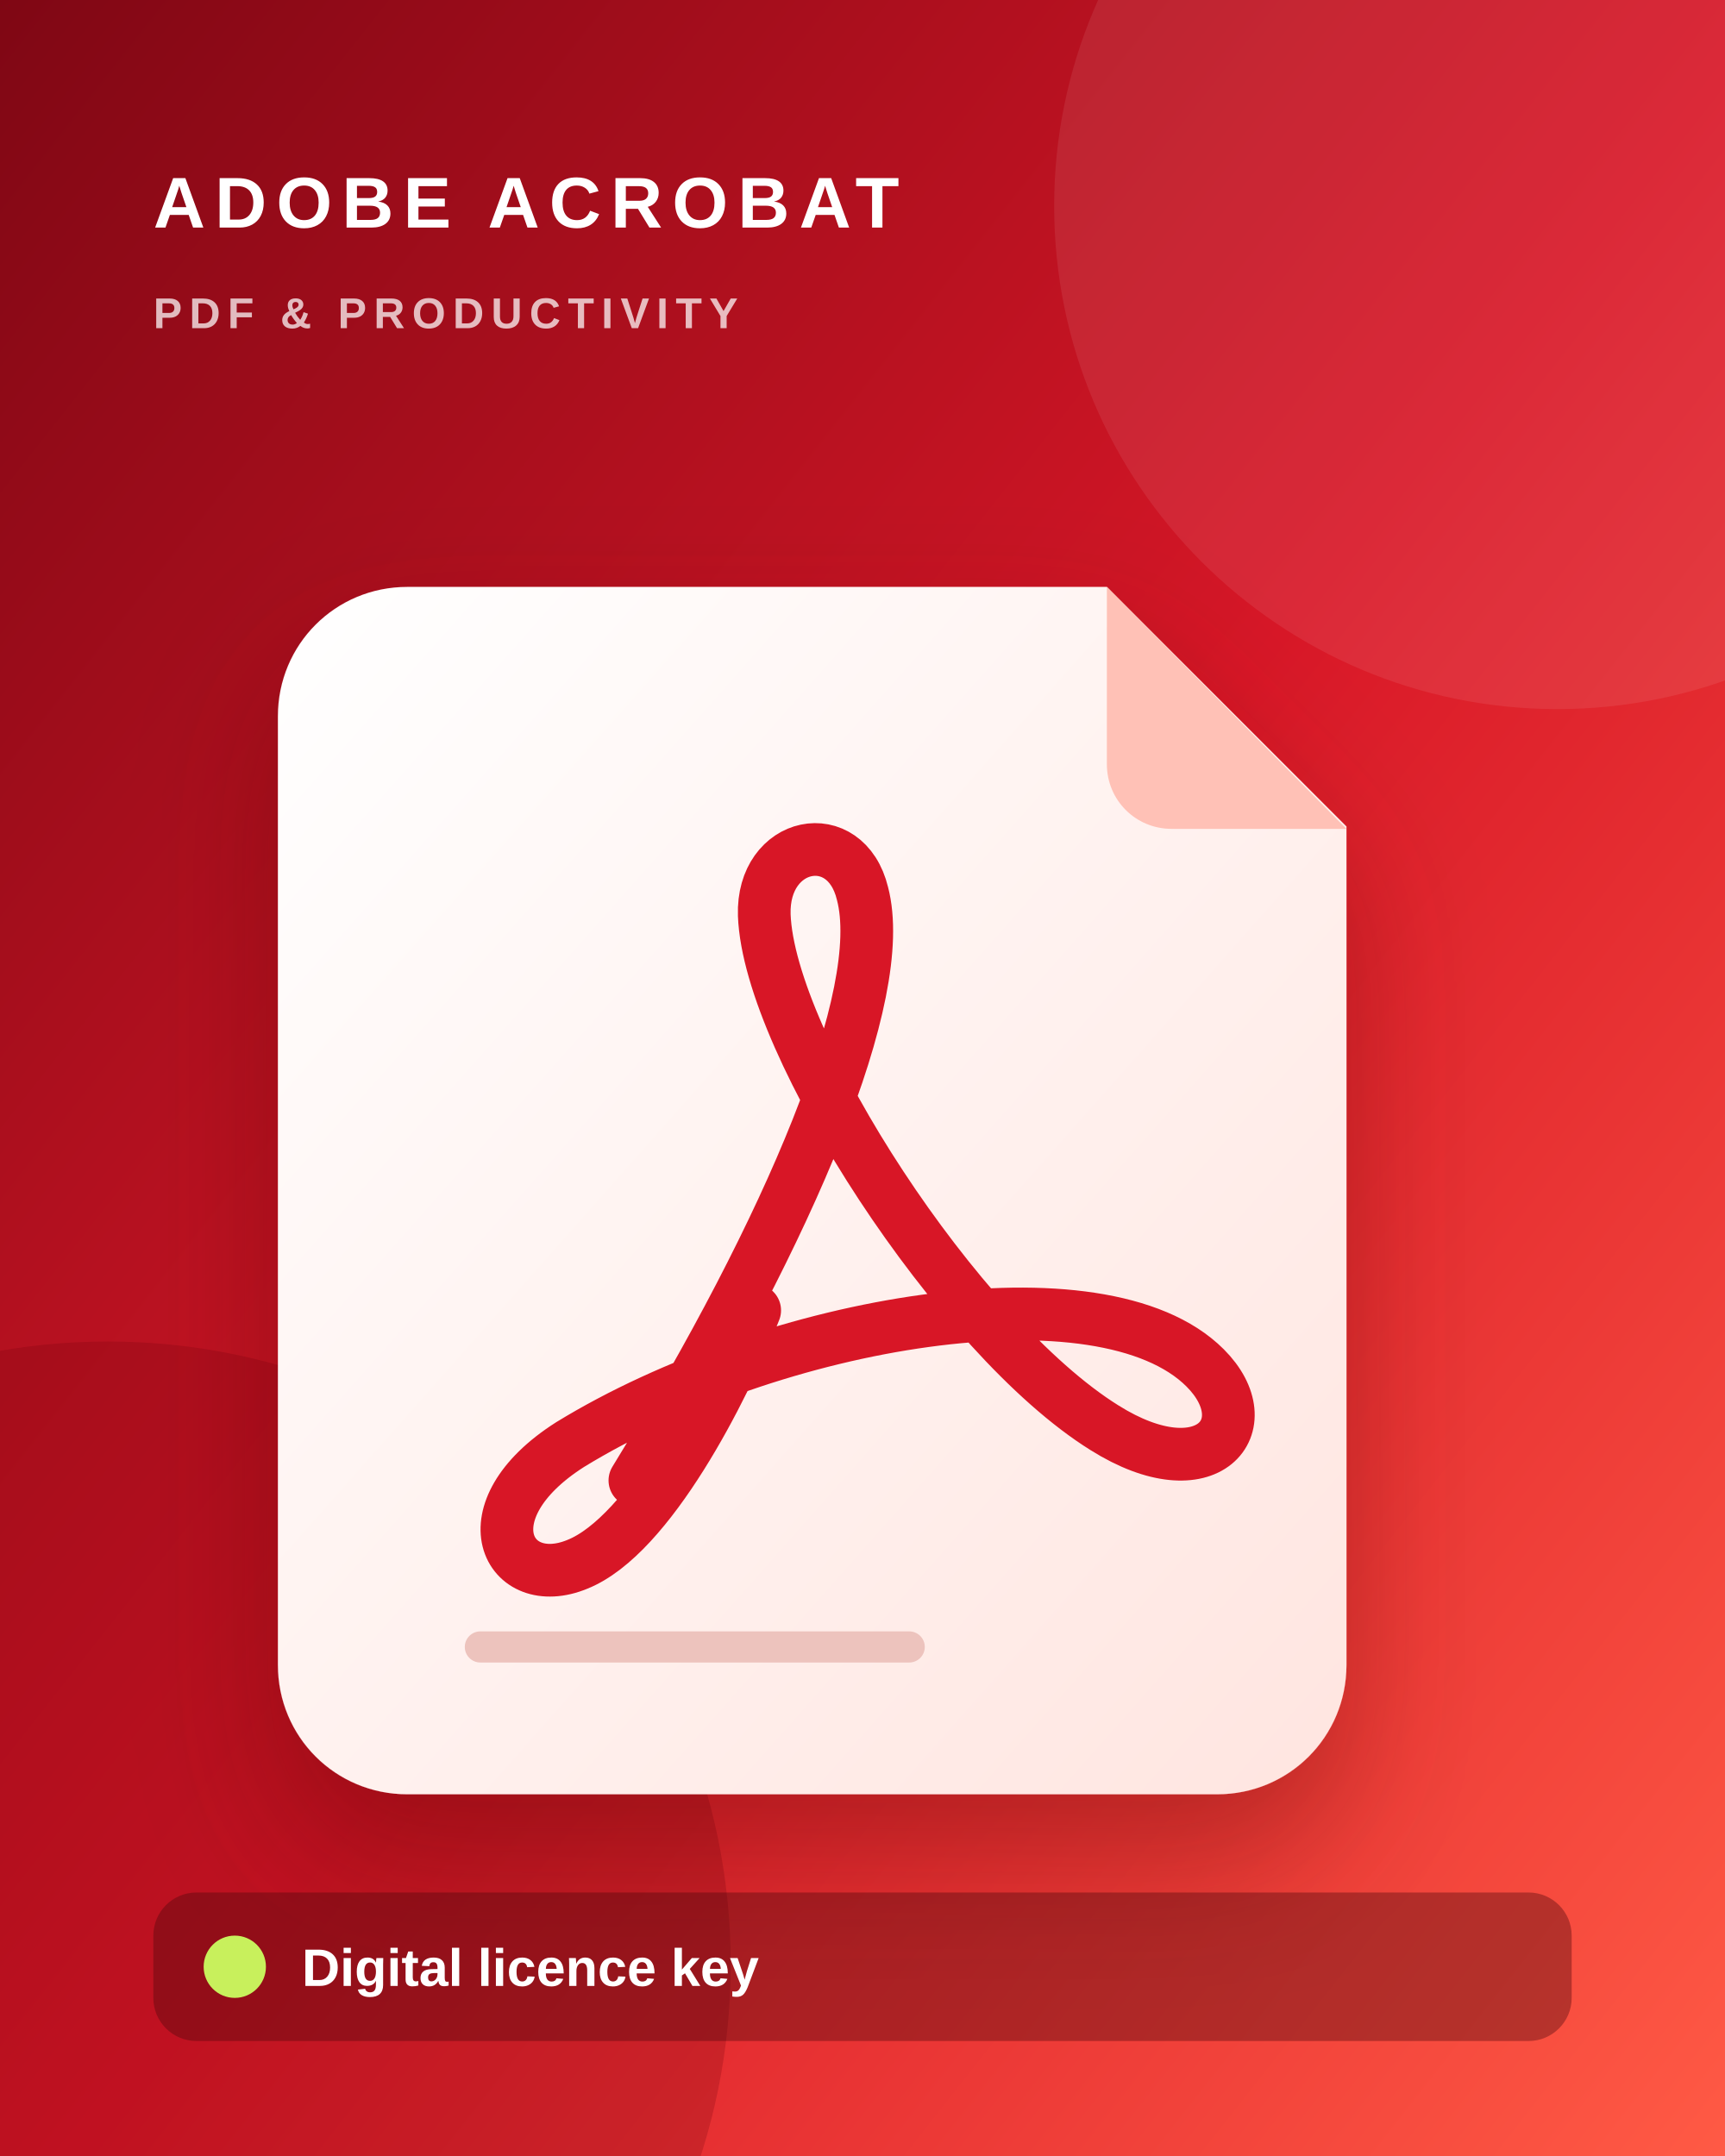
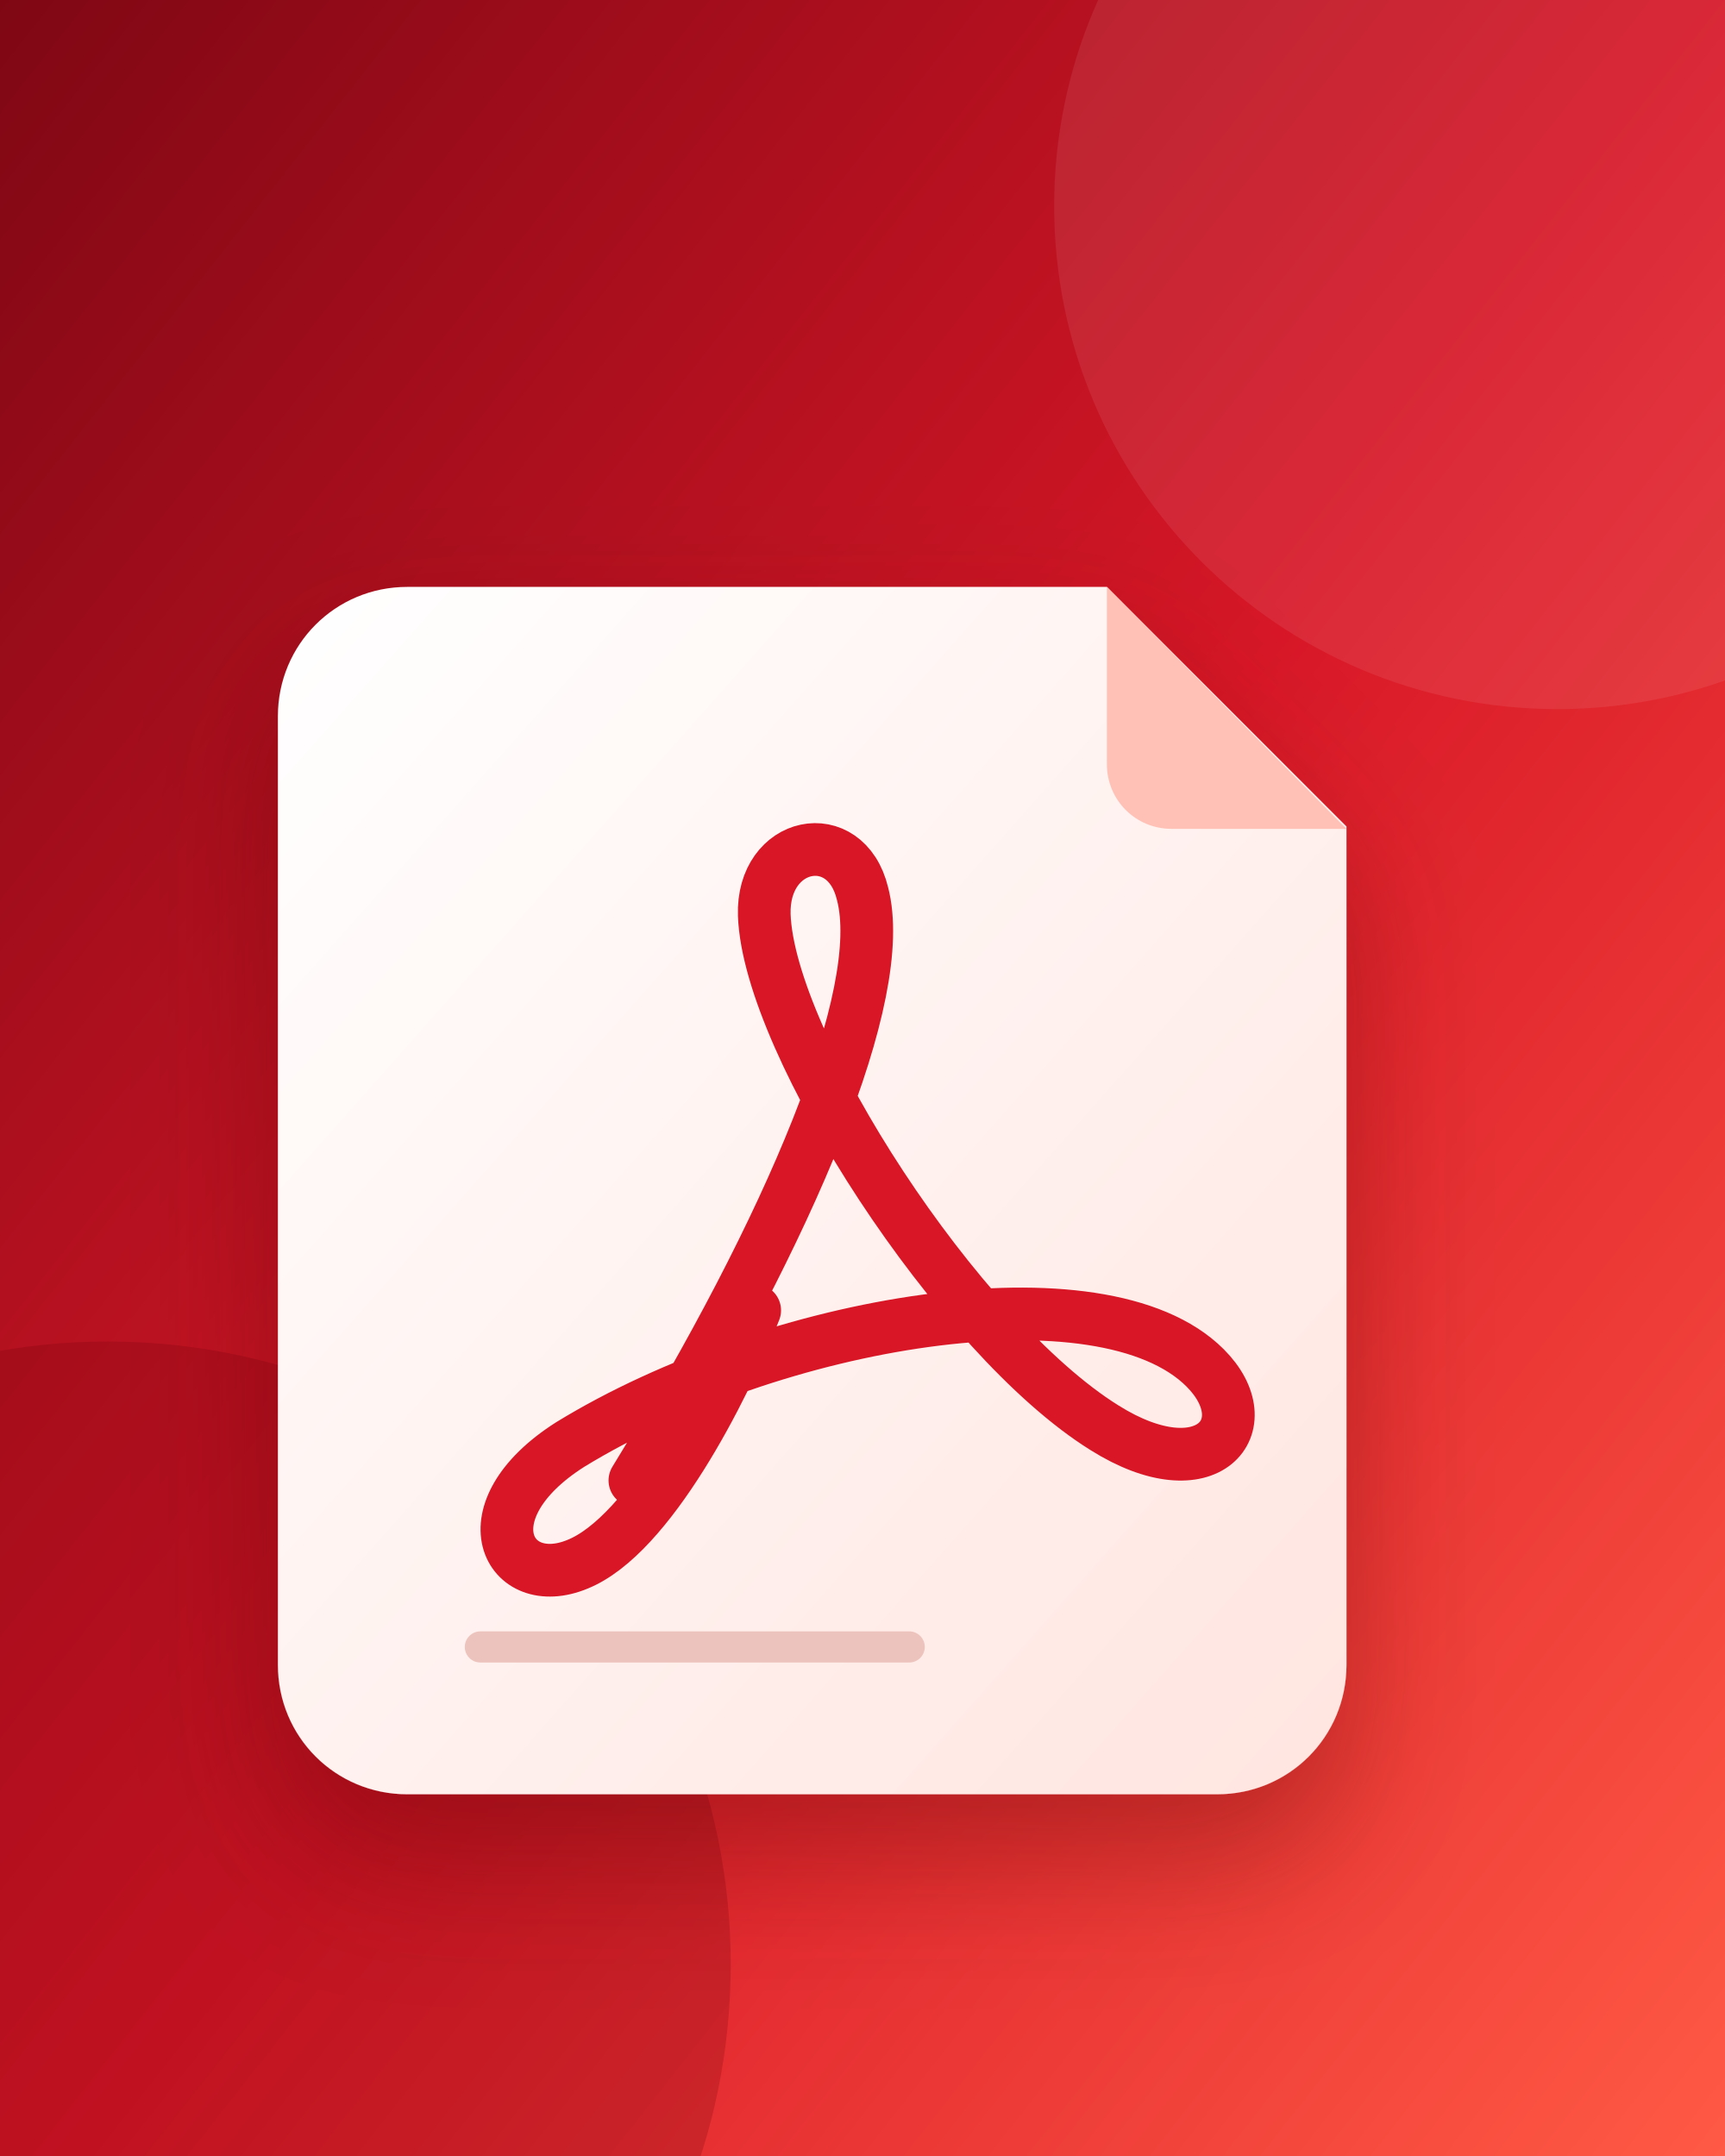
<svg xmlns="http://www.w3.org/2000/svg" viewBox="0 0 720 900" role="img" aria-labelledby="title desc">
  <defs>
    <linearGradient id="background" x1="0" y1="0" x2="1" y2="1">
      <stop offset="0" stop-color="#7f0714" />
      <stop offset="0.52" stop-color="#d81727" />
      <stop offset="1" stop-color="#ff5a45" />
    </linearGradient>
    <linearGradient id="paper" x1="0" y1="0" x2="1" y2="1">
      <stop offset="0" stop-color="#ffffff" />
      <stop offset="1" stop-color="#ffe5e0" />
    </linearGradient>
    <filter id="shadow" x="-30%" y="-30%" width="160%" height="160%">
      <feDropShadow dx="0" dy="28" stdDeviation="28" flood-color="#57020b" flood-opacity="0.34" />
    </filter>
  </defs>
  <rect width="720" height="900" fill="url(#background)" />
  <circle cx="650" cy="86" r="210" fill="#ffffff" opacity="0.08" />
  <circle cx="45" cy="820" r="260" fill="#73000b" opacity="0.24" />
-   <g fill="#fff">
-     <text x="64" y="95" font-family="Arial, Helvetica, sans-serif" font-size="30" font-weight="700" letter-spacing="4">ADOBE ACROBAT</text>
-     <text x="64" y="137" font-family="Arial, Helvetica, sans-serif" font-size="18" font-weight="600" opacity="0.72" letter-spacing="3">PDF &amp; PRODUCTIVITY</text>
-   </g>
  <g filter="url(#shadow)">
    <path d="M170 245h292l100 100v350c0 30-24 54-54 54H170c-30 0-54-24-54-54V299c0-30 24-54 54-54Z" fill="url(#paper)" />
    <path d="M462 245v74c0 15 12 27 27 27h73Z" fill="#ffc1b6" />
    <path d="M265 618c65-106 106-203 95-245-7-29-42-22-41 9 2 54 81 176 142 214 43 27 66-1 42-25-43-43-180-20-265 32-44 28-26 62 3 50 30-12 61-73 74-106" fill="none" stroke="#d81727" stroke-width="22" stroke-linecap="round" stroke-linejoin="round" />
    <rect x="194" y="681" width="192" height="13" rx="6.5" fill="#edc3bd" />
  </g>
-   <g transform="translate(64 790)">
-     <rect width="592" height="62" rx="18" fill="#49050b" opacity="0.38" />
-     <circle cx="34" cy="31" r="13" fill="#c8f05c" />
-     <text x="62" y="39" fill="#fff" font-family="Arial, Helvetica, sans-serif" font-size="22" font-weight="700">Digital licence key</text>
-   </g>
</svg>
